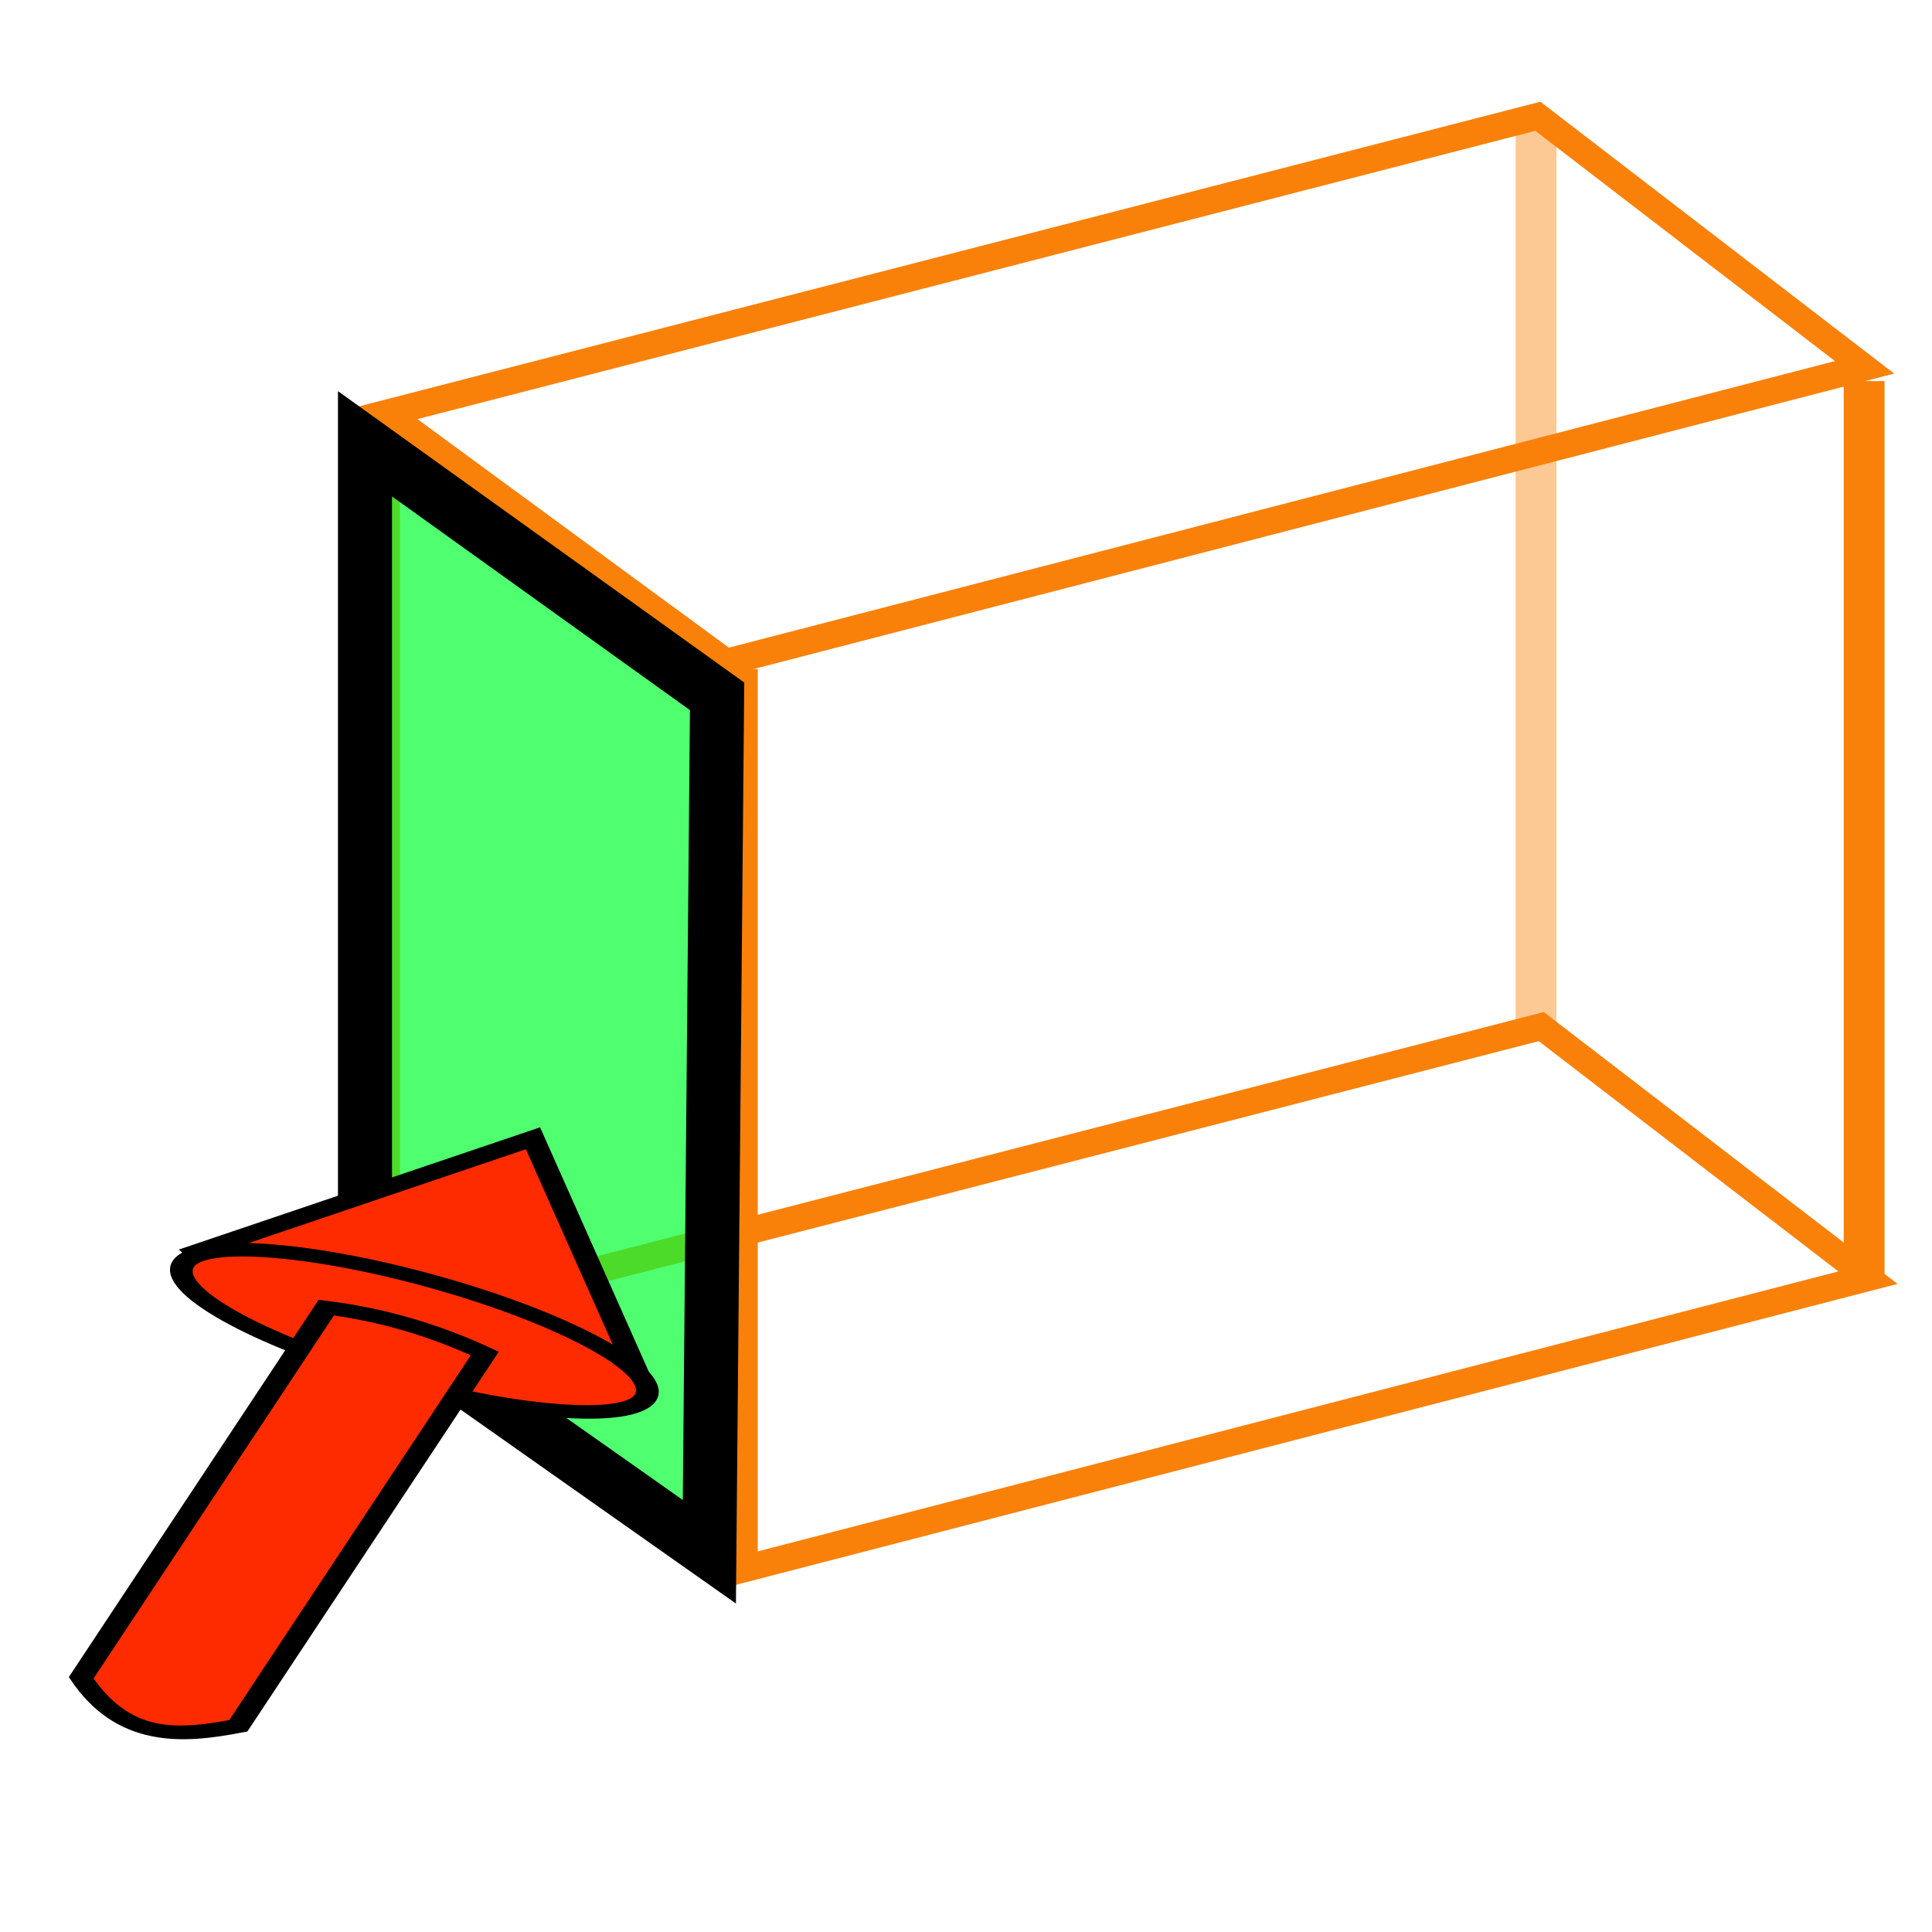
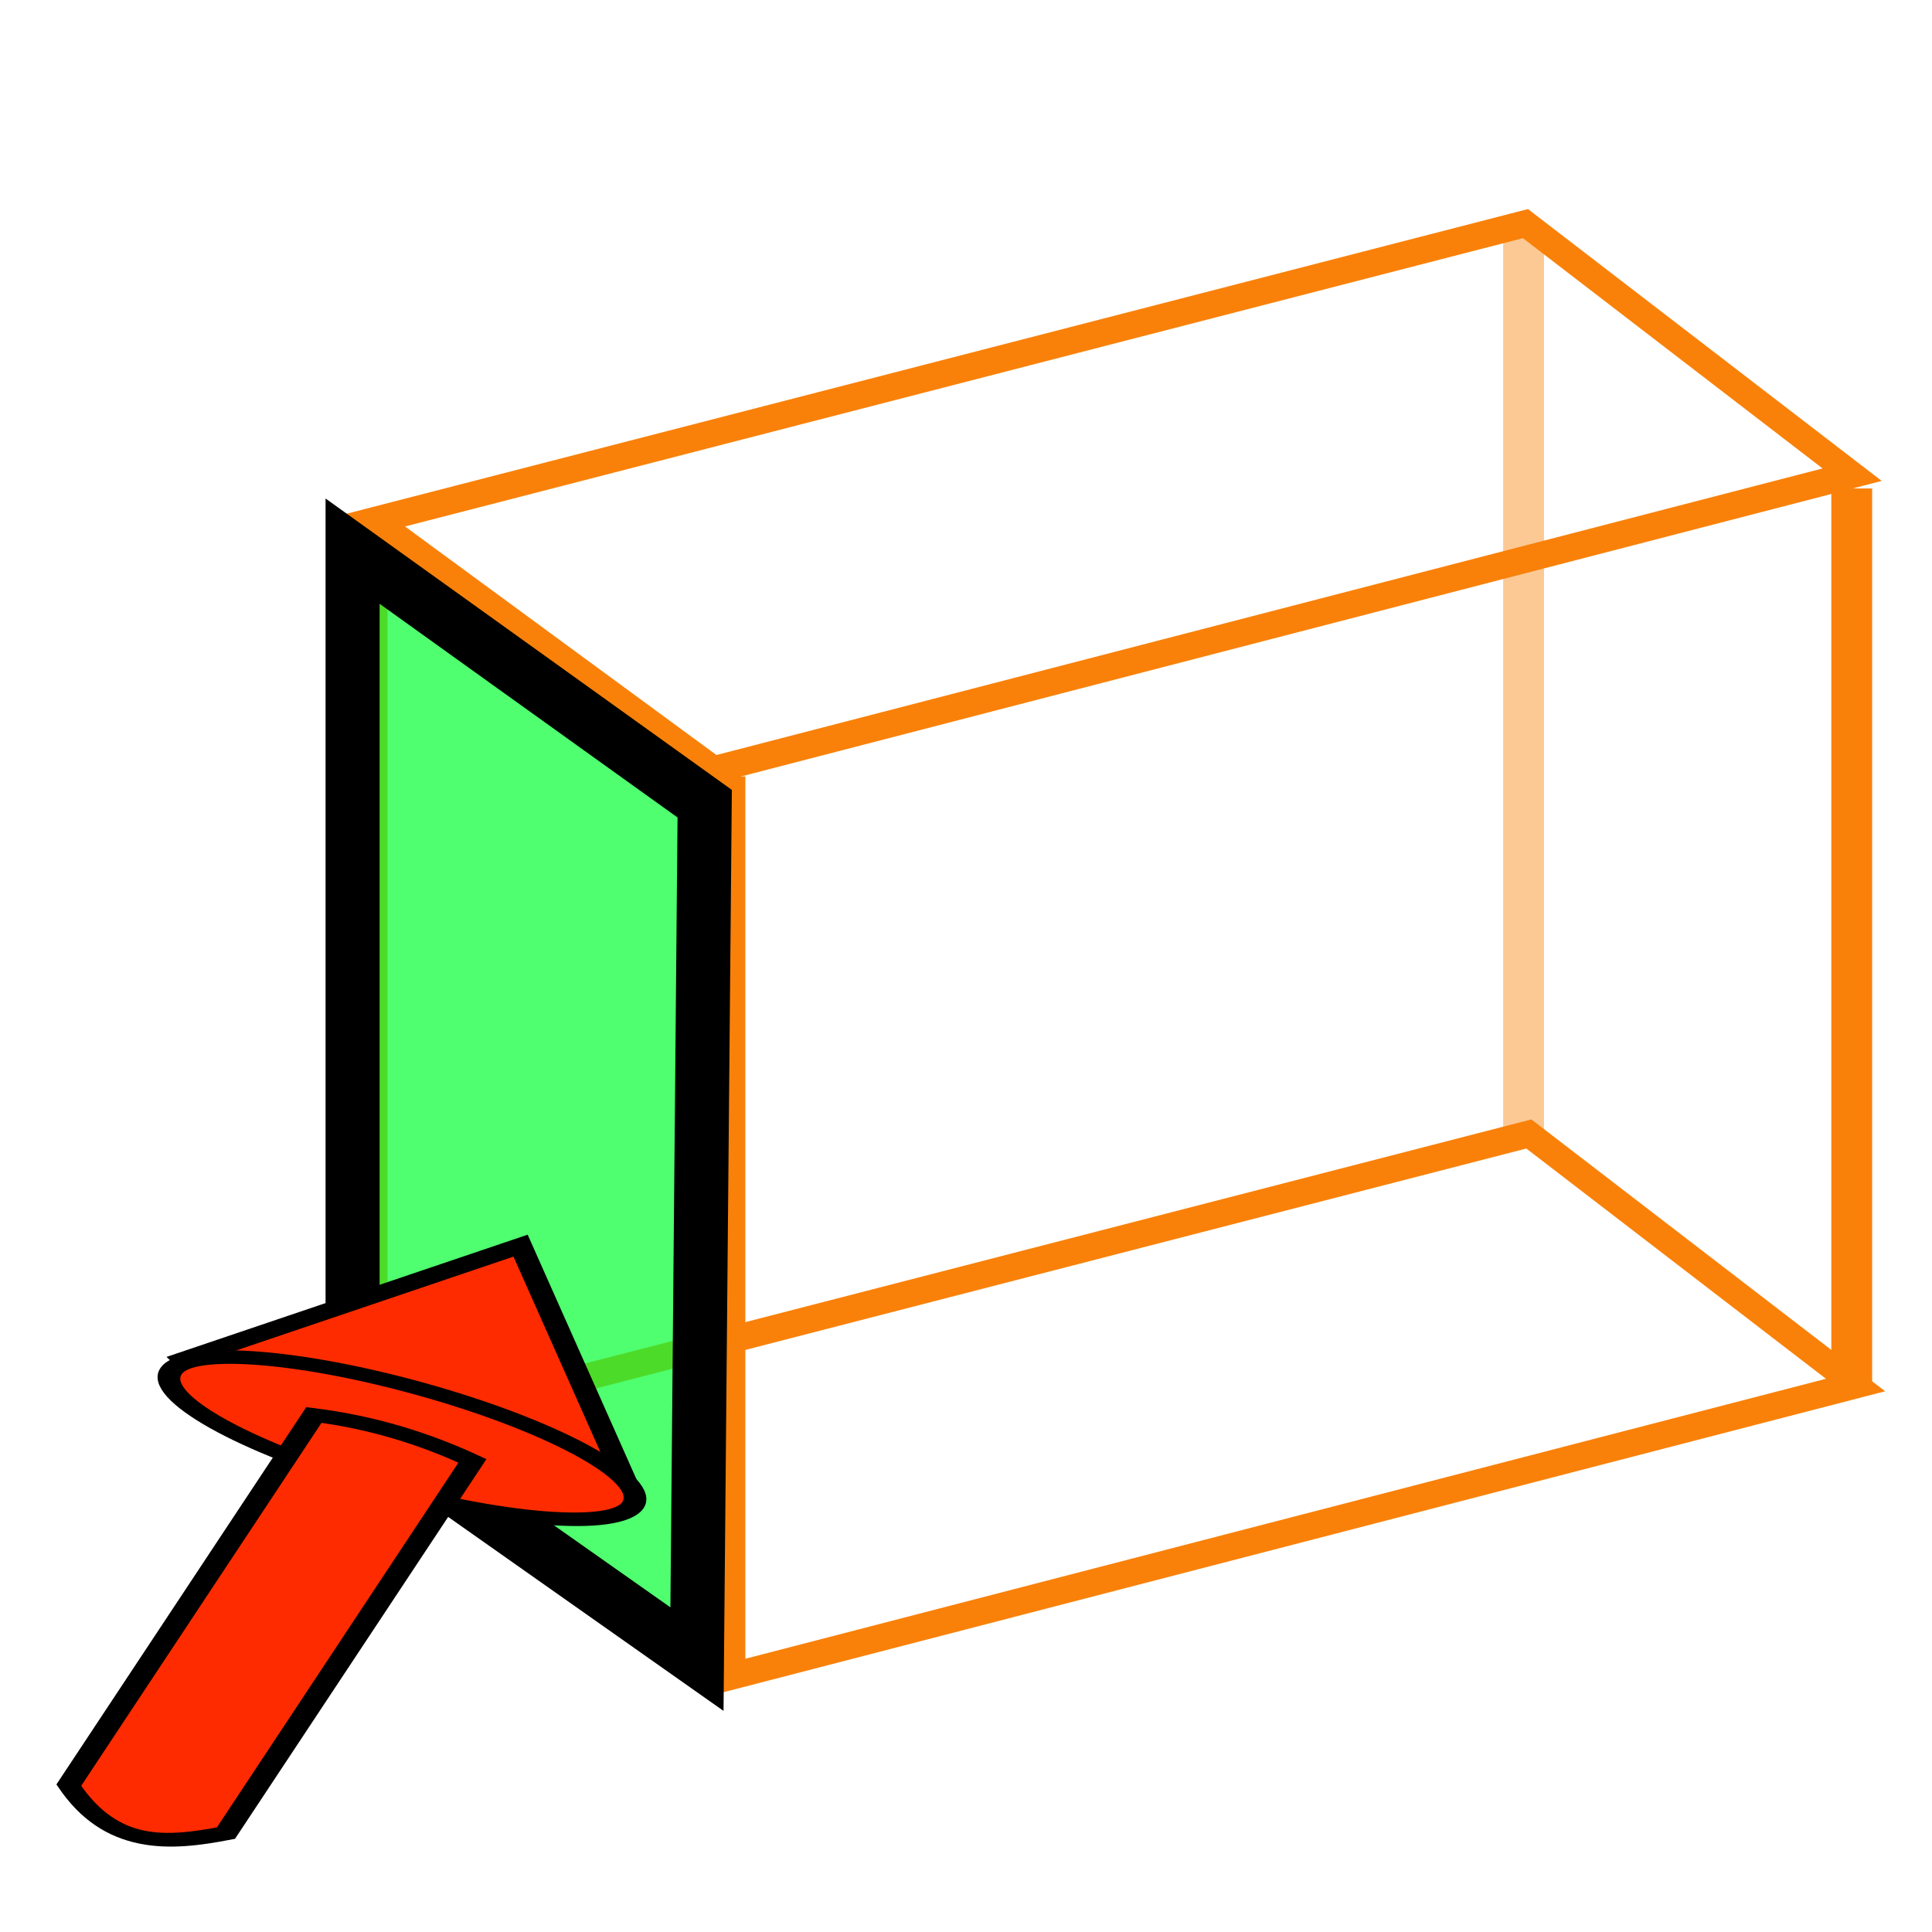
- <svg xmlns="http://www.w3.org/2000/svg" version="1.1" viewBox="0 0 48 48" id="svg30">
-   <defs id="defs34" />
-   <g transform="matrix(1.0193 0 0 1.1249 49.752 18.736)" fill="none" stroke="#f98109" id="g18">
-     <path d="m-39.377-7.533 28.051-6.555 7.963 5.545-27.739 6.512z" stroke-width=".598px" id="path6" />
-     <path d="m-39.294 12.573 28.051-6.555 7.963 5.545-27.739 6.512z" stroke-width=".598px" id="path8" />
-     <path d="m-39.559-7.42v19.948" stroke-width=".995px" id="path10" />
-     <path d="m-30.838-1.879v19.948" stroke-width=".995px" id="path12" />
-     <path d="m-3.373-8.239v19.948" stroke-width=".995px" id="path14" />
-     <path d="m-11.371-13.829v19.948" opacity=".433" stroke-width=".995px" id="path16" />
-   </g>
-   <path d="m9.068 11.026 8.748 6.274-0.192 21.253-8.556-6.027z" fill="#0aff37" fill-opacity=".718" stroke="#000" stroke-width="1.343px" id="path20" />
-   <g transform="matrix(.55436 .16046 -.20826 .31453 71.723 51.194)" fill="#ff2b00" stroke="#000" id="g28">
-     <path d="m-121.63-1.515 10.136-14.456 10.302 14.29" stroke-width="1px" id="path22" />
-     <ellipse cx="-111.16" cy="-.934" rx="10.354" ry="3.625" stroke-width=".952" id="ellipse24" />
-     <path d="m-115.05-0.782c2.368-0.632 4.737-0.555 7.105 0v29.405c-1.894 1.842-3.904 3.223-7.105-0.166z" stroke-width=".966" id="path26" />
+ <svg xmlns="http://www.w3.org/2000/svg" xmlns:xlink="http://www.w3.org/1999/xlink" id="svg11300" height="48" width="48" version="1.1" viewBox="0 0 48 48">
+   <defs id="defs3">
+     <linearGradient id="linearGradient22617">
+       <stop style="stop-color:#1d1d1d;stop-opacity:1;" offset="0" id="stop22615" />
+     </linearGradient>
+     <linearGradient id="linearGradient3253">
+       <stop style="stop-color:#89d5f8;stop-opacity:1;" offset="0" id="stop3255" />
+       <stop style="stop-color:#00899e;stop-opacity:1;" offset="1" id="stop3257" />
+     </linearGradient>
+     <linearGradient id="linearGradient11979">
+       <stop style="stop-color:#ffffff;stop-opacity:1;" offset="0" id="stop11981" />
+       <stop style="stop-color:#729fcf;stop-opacity:1" offset="1" id="stop11983" />
+     </linearGradient>
+     <linearGradient id="linearGradient2846">
+       <stop id="stop2848" offset="0" style="stop-color:#8a8a8a;stop-opacity:1;" />
+       <stop id="stop2850" offset="1" style="stop-color:#484848;stop-opacity:1;" />
+     </linearGradient>
+     <linearGradient id="linearGradient2366">
+       <stop id="stop2368" offset="0" style="stop-color:#ffffff;stop-opacity:1;" />
+       <stop style="stop-color:#ffffff;stop-opacity:0.219;" offset="0.5" id="stop2374" />
+       <stop id="stop2370" offset="1" style="stop-color:#ffffff;stop-opacity:1;" />
+     </linearGradient>
+     <linearGradient id="linearGradient4467">
+       <stop style="stop-color:#ffffff;stop-opacity:1;" offset="0" id="stop4469" />
+       <stop style="stop-color:#ffffff;stop-opacity:0.248;" offset="1" id="stop4471" />
+     </linearGradient>
+     <linearGradient id="linearGradient4454">
+       <stop style="stop-color:#729fcf;stop-opacity:0.208;" offset="0" id="stop4456" />
+       <stop style="stop-color:#729fcf;stop-opacity:0.676;" offset="1" id="stop4458" />
+     </linearGradient>
+     <linearGradient id="linearGradient4440">
+       <stop style="stop-color:#7d7d7d;stop-opacity:1;" offset="0" id="stop4442" />
+       <stop id="stop4448" offset="0.5" style="stop-color:#b1b1b1;stop-opacity:1;" />
+       <stop style="stop-color:#686868;stop-opacity:1;" offset="1" id="stop4444" />
+     </linearGradient>
+     <radialGradient gradientUnits="userSpaceOnUse" gradientTransform="matrix(0.914812,0.01265023,-0.00821502,0.213562,2.253914,27.18889)" r="10.319" fy="35.127" fx="23.071" cy="35.127" cx="23.071" id="radialGradient2097" xlink:href="#linearGradient2091" />
+     <linearGradient gradientUnits="userSpaceOnUse" y2="34.977" x2="27.901" y1="22.852" x1="16.875" id="linearGradient7922" xlink:href="#linearGradient7916" />
+     <linearGradient y2="50.94" x2="45.38" y1="45.264" x1="46.835" gradientUnits="userSpaceOnUse" id="linearGradient7186" xlink:href="#linearGradient2871" />
+     <linearGradient y2="26.649" x2="53.589" y1="23.668" x1="18.936" gradientUnits="userSpaceOnUse" id="linearGradient7184" xlink:href="#linearGradient2402" />
+     <linearGradient y2="50.94" x2="45.38" y1="45.264" x1="46.835" gradientUnits="userSpaceOnUse" id="linearGradient7182" xlink:href="#linearGradient2871" />
+     <linearGradient y2="20.609" x2="15.985" y1="36.061" x1="62.514" gradientUnits="userSpaceOnUse" id="linearGradient7180" xlink:href="#linearGradient2380" />
+     <linearGradient gradientTransform="rotate(180,23.96967,25.01237)" y2="23.554" x2="22.375" y1="13.604" x1="13.435" gradientUnits="userSpaceOnUse" id="linearGradient7189" xlink:href="#linearGradient7179" />
+     <linearGradient gradientUnits="userSpaceOnUse" y2="23.554" x2="22.375" y1="13.604" x1="13.435" id="linearGradient7185" xlink:href="#linearGradient7179" />
+     <linearGradient gradientTransform="translate(-18.01785,-13.57119)" gradientUnits="userSpaceOnUse" y2="48.548" x2="45.919" y1="36.423" x1="34.893" id="linearGradient4975" xlink:href="#linearGradient1322" />
+     <linearGradient id="linearGradient1322">
+       <stop style="stop-color:#729fcf" offset="0" id="stop1324" />
+       <stop style="stop-color:#5187d6;stop-opacity:1;" offset="1" id="stop1326" />
+     </linearGradient>
+     <linearGradient id="linearGradient2316">
+       <stop id="stop2318" offset="0" style="stop-color:#000000;stop-opacity:1;" />
+       <stop id="stop2320" offset="1" style="stop-color:#ffffff;stop-opacity:0.66;" />
+     </linearGradient>
+     <linearGradient id="linearGradient7179">
+       <stop id="stop7181" offset="0" style="stop-color:#ffffff;stop-opacity:1;" />
+       <stop id="stop7183" offset="1" style="stop-color:#ffffff;stop-opacity:0;" />
+     </linearGradient>
+     <linearGradient y2="26.048" x2="52.854" y1="26.048" x1="5.965" gradientUnits="userSpaceOnUse" id="linearGradient1491" xlink:href="#linearGradient2797" />
+     <linearGradient id="linearGradient2797">
+       <stop id="stop2799" offset="0" style="stop-color:#ffffff;stop-opacity:1;" />
+       <stop id="stop2801" offset="1" style="stop-color:#ffffff;stop-opacity:0;" />
+     </linearGradient>
+     <linearGradient y2="26.048" x2="52.854" y1="26.048" x1="5.965" gradientUnits="userSpaceOnUse" id="linearGradient1493" xlink:href="#linearGradient2797" />
+     <linearGradient id="linearGradient2402">
+       <stop id="stop2404" offset="0" style="stop-color:#729fcf;stop-opacity:1;" />
+       <stop id="stop2406" offset="1" style="stop-color:#528ac5;stop-opacity:1;" />
+     </linearGradient>
+     <linearGradient id="linearGradient2871">
+       <stop id="stop2873" offset="0" style="stop-color:#3465a4;stop-opacity:1;" />
+       <stop id="stop2875" offset="1" style="stop-color:#3465a4;stop-opacity:1" />
+     </linearGradient>
+     <linearGradient gradientTransform="translate(-48.77039,-5.765705)" gradientUnits="userSpaceOnUse" y2="24.842" x2="37.124" y1="30.749" x1="32.648" id="linearGradient2696" xlink:href="#linearGradient2690" />
+     <linearGradient id="linearGradient2690">
+       <stop id="stop2692" offset="0" style="stop-color:#c4d7eb;stop-opacity:1;" />
+       <stop id="stop2694" offset="1" style="stop-color:#c4d7eb;stop-opacity:0;" />
+     </linearGradient>
+     <linearGradient gradientTransform="translate(-48.77039,-5.765705)" gradientUnits="userSpaceOnUse" y2="24.842" x2="37.124" y1="31.456" x1="36.714" id="linearGradient2688" xlink:href="#linearGradient2682" />
+     <linearGradient id="linearGradient2682">
+       <stop id="stop2684" offset="0" style="stop-color:#3977c3;stop-opacity:1;" />
+       <stop id="stop2686" offset="1" style="stop-color:#89aedc;stop-opacity:0;" />
+     </linearGradient>
+     <linearGradient id="linearGradient2380">
+       <stop id="stop2382" offset="0" style="stop-color:#b9cfe7;stop-opacity:1" />
+       <stop id="stop2384" offset="1" style="stop-color:#729fcf;stop-opacity:1" />
+     </linearGradient>
+     <linearGradient y2="19.115" x2="15.419" y1="10.612" x1="13.479" gradientTransform="translate(-48.30498,-6.043298)" gradientUnits="userSpaceOnUse" id="linearGradient1486" xlink:href="#linearGradient2831" />
+     <linearGradient id="linearGradient2831">
+       <stop id="stop2833" offset="0" style="stop-color:#3465a4;stop-opacity:1;" />
+       <stop style="stop-color:#5b86be;stop-opacity:1;" offset="0.333" id="stop2855" />
+       <stop id="stop2835" offset="1" style="stop-color:#83a8d8;stop-opacity:0;" />
+     </linearGradient>
+     <linearGradient y2="26.194" x2="37.065" y1="29.73" x1="37.128" gradientTransform="rotate(180,-0.62124,20.04085)" gradientUnits="userSpaceOnUse" id="linearGradient1488" xlink:href="#linearGradient2847" />
+     <linearGradient id="linearGradient2847">
+       <stop id="stop2849" offset="0" style="stop-color:#3465a4;stop-opacity:1;" />
+       <stop id="stop2851" offset="1" style="stop-color:#3465a4;stop-opacity:0;" />
+     </linearGradient>
+     <radialGradient r="15.645" fy="36.421" fx="24.837" cy="36.421" cx="24.837" gradientTransform="matrix(1,0,0,0.536723,0,16.87306)" gradientUnits="userSpaceOnUse" id="radialGradient1503" xlink:href="#linearGradient8662" />
+     <linearGradient id="linearGradient8662">
+       <stop id="stop8664" offset="0" style="stop-color:#000000;stop-opacity:1;" />
+       <stop id="stop8666" offset="1" style="stop-color:#000000;stop-opacity:0;" />
+     </linearGradient>
+     <linearGradient id="linearGradient7916">
+       <stop id="stop7918" offset="0" style="stop-color:#ffffff;stop-opacity:1;" />
+       <stop id="stop7920" offset="1" style="stop-color:#ffffff;stop-opacity:0.34;" />
+     </linearGradient>
+     <linearGradient id="linearGradient2091">
+       <stop id="stop2093" offset="0" style="stop-color:#000000;stop-opacity:1;" />
+       <stop id="stop2095" offset="1" style="stop-color:#000000;stop-opacity:0;" />
+     </linearGradient>
+     <linearGradient id="linearGradient3864">
+       <stop style="stop-color:#71b2f8;stop-opacity:1;" offset="0" id="stop3866" />
+       <stop style="stop-color:#002795;stop-opacity:1;" offset="1" id="stop3868" />
+     </linearGradient>
+     <radialGradient gradientTransform="matrix(1.625841,0.5434973,-8.8819886e-2,0.2656996,-215.0241,-170.9019)" r="19.571" fy="27.257" fx="342.583" cy="27.257" cx="342.583" gradientUnits="userSpaceOnUse" id="radialGradient2571" xlink:href="#linearGradient3864" />
+     <radialGradient gradientTransform="translate(-0.1767767,-2.65165)" r="19.571" fy="15.561" fx="345.284" cy="15.561" cx="345.284" gradientUnits="userSpaceOnUse" id="radialGradient3352" xlink:href="#linearGradient3593" />
+     <linearGradient id="linearGradient3593">
+       <stop id="stop3595" offset="0" style="stop-color:#c8e0f9;stop-opacity:1;" />
+       <stop id="stop3597" offset="1" style="stop-color:#637dca;stop-opacity:1;" />
+     </linearGradient>
+     <radialGradient gradientTransform="translate(-0.1767767,-2.65165)" r="19.571" fy="39.963" fx="330.638" cy="39.963" cx="330.638" gradientUnits="userSpaceOnUse" id="radialGradient3354" xlink:href="#linearGradient3593" />
+     <radialGradient r="19.571" fy="27.257" fx="342.583" cy="27.257" cx="342.583" gradientTransform="matrix(1.625841,0.5434973,-8.8819886e-2,0.2656996,-461.8107,-173.0627)" gradientUnits="userSpaceOnUse" id="radialGradient3369" xlink:href="#linearGradient3864" />
+     <radialGradient r="19.571" fy="15.561" fx="345.284" cy="15.561" cx="345.284" gradientTransform="matrix(1.001232,0,0,0.9421773,-327.5031,-4.331665)" gradientUnits="userSpaceOnUse" id="radialGradient3372" xlink:href="#linearGradient3593" />
+     <radialGradient r="19.571" fy="39.963" fx="330.638" cy="39.963" cx="330.638" gradientTransform="matrix(1.001232,0,0,0.9421773,-287.8179,-28.14305)" gradientUnits="userSpaceOnUse" id="radialGradient3375" xlink:href="#linearGradient3593" />
+     <radialGradient r="19.571" fy="113.234" fx="320.44" cy="113.234" cx="320.44" gradientTransform="matrix(0.9829174,1.324085,-1.233005,0.8105158,-131.0413,-483.7456)" gradientUnits="userSpaceOnUse" id="radialGradient3380" xlink:href="#linearGradient3864" />
+     <linearGradient gradientTransform="matrix(1.001232,0,0,0.9421773,-4.869961,-2.386316)" gradientUnits="userSpaceOnUse" y2="36.839" x2="48.691" y1="36.839" x1="6.945" id="linearGradient3914" xlink:href="#linearGradient3864" />
+     <linearGradient y2="36.839" x2="48.691" y1="34.146" x1="6.83" gradientTransform="matrix(1.001232,0,0,0.9421773,-4.869961,-2.386316)" gradientUnits="userSpaceOnUse" id="linearGradient3792" xlink:href="#linearGradient3864" />
+     <radialGradient r="19.571" fy="39.963" fx="330.638" cy="39.963" cx="330.638" gradientTransform="matrix(1.001232,0,0,0.9421773,-287.8179,-28.14305)" gradientUnits="userSpaceOnUse" id="radialGradient3812" xlink:href="#linearGradient3864" />
+     <radialGradient r="19.571" fy="15.561" fx="345.284" cy="15.561" cx="345.284" gradientTransform="matrix(1.001232,0,0,0.9421773,-327.5031,-4.331665)" gradientUnits="userSpaceOnUse" id="radialGradient3814" xlink:href="#linearGradient3593" />
+     <radialGradient r="19.571" fy="113.234" fx="320.44" cy="113.234" cx="320.44" gradientTransform="matrix(0.9829174,1.324085,-1.233005,0.8105158,-131.0413,-483.7456)" gradientUnits="userSpaceOnUse" id="radialGradient3816" xlink:href="#linearGradient3864" />
+     <radialGradient r="34.345" fy="672.797" fx="225.264" cy="672.797" cx="225.264" gradientTransform="matrix(1,0,0,0.6985294,0,202.8286)" gradientUnits="userSpaceOnUse" id="radialGradient3850" xlink:href="#linearGradient4467" />
+     <radialGradient r="34.345" fy="672.797" fx="225.264" cy="672.797" cx="225.264" gradientTransform="matrix(1,0,0,0.6985294,0,202.8286)" gradientUnits="userSpaceOnUse" id="radialGradient3850-4" xlink:href="#linearGradient4467" />
+     <radialGradient xlink:href="#linearGradient8662" id="radialGradient2097-2" cx="23.071" cy="35.127" fx="23.071" fy="35.127" r="10.319" gradientTransform="matrix(0.914812,0.01265023,-0.00821502,0.213562,2.253914,27.18889)" gradientUnits="userSpaceOnUse" />
+     <linearGradient xlink:href="#linearGradient4467" id="linearGradient8388" gradientUnits="userSpaceOnUse" x1="5.965" y1="26.048" x2="52.854" y2="26.048" />
+     <radialGradient xlink:href="#linearGradient8662" id="radialGradient1503-3" gradientUnits="userSpaceOnUse" gradientTransform="matrix(1,0,0,0.536723,0,16.87306)" cx="24.837" cy="36.421" fx="24.837" fy="36.421" r="15.645" />
+     <radialGradient xlink:href="#linearGradient3864" id="radialGradient2571-4" gradientUnits="userSpaceOnUse" cx="342.583" cy="27.257" fx="342.583" fy="27.257" r="19.571" gradientTransform="matrix(1.625841,0.5434973,-8.8819886e-2,0.2656996,-215.0241,-170.9019)" />
+     <radialGradient xlink:href="#linearGradient3593" id="radialGradient3352-1" gradientUnits="userSpaceOnUse" cx="345.284" cy="15.561" fx="345.284" fy="15.561" r="19.571" gradientTransform="translate(-0.1767767,-2.65165)" />
+     <radialGradient xlink:href="#linearGradient3593" id="radialGradient3354-1" gradientUnits="userSpaceOnUse" cx="330.638" cy="39.963" fx="330.638" fy="39.963" r="19.571" gradientTransform="translate(-0.1767767,-2.65165)" />
+     <radialGradient xlink:href="#linearGradient3864" id="radialGradient3369-3" gradientUnits="userSpaceOnUse" gradientTransform="matrix(1.625841,0.5434973,-8.8819886e-2,0.2656996,-461.8107,-173.0627)" cx="342.583" cy="27.257" fx="342.583" fy="27.257" r="19.571" />
+     <radialGradient xlink:href="#linearGradient3593" id="radialGradient3372-9" gradientUnits="userSpaceOnUse" gradientTransform="matrix(1.001232,0,0,0.9421773,-327.5031,-4.331665)" cx="345.284" cy="15.561" fx="345.284" fy="15.561" r="19.571" />
+     <radialGradient xlink:href="#linearGradient3593" id="radialGradient3375-2" gradientUnits="userSpaceOnUse" gradientTransform="matrix(1.001232,0,0,0.9421773,-287.8179,-28.14305)" cx="330.638" cy="39.963" fx="330.638" fy="39.963" r="19.571" />
+     <radialGradient xlink:href="#linearGradient3864" id="radialGradient3380-0" gradientUnits="userSpaceOnUse" gradientTransform="matrix(0.9829174,1.324085,-1.233005,0.8105158,-131.0413,-483.7456)" cx="320.44" cy="113.234" fx="320.44" fy="113.234" r="19.571" />
+     <linearGradient xlink:href="#linearGradient3864" id="linearGradient8400" x1="6.945" y1="36.839" x2="48.691" y2="36.839" gradientUnits="userSpaceOnUse" gradientTransform="matrix(1.001232,0,0,0.9421773,-4.869961,-2.386316)" />
+     <linearGradient xlink:href="#linearGradient3864" id="linearGradient8402" gradientUnits="userSpaceOnUse" gradientTransform="matrix(1.001232,0,0,0.9421773,-4.869961,-2.386316)" x1="6.83" y1="34.146" x2="48.691" y2="36.839" />
+     <radialGradient xlink:href="#linearGradient3864" id="radialGradient3812-9" gradientUnits="userSpaceOnUse" gradientTransform="matrix(1.001232,0,0,0.9421773,-287.8179,-28.14305)" cx="330.638" cy="39.963" fx="330.638" fy="39.963" r="19.571" />
+     <radialGradient xlink:href="#linearGradient3593" id="radialGradient3814-9" gradientUnits="userSpaceOnUse" gradientTransform="matrix(1.001232,0,0,0.9421773,-327.5031,-4.331665)" cx="345.284" cy="15.561" fx="345.284" fy="15.561" r="19.571" />
+     <radialGradient xlink:href="#linearGradient3864" id="radialGradient3816-2" gradientUnits="userSpaceOnUse" gradientTransform="matrix(0.9829174,1.324085,-1.233005,0.8105158,-131.0413,-483.7456)" cx="320.44" cy="113.234" fx="320.44" fy="113.234" r="19.571" />
+     <radialGradient xlink:href="#linearGradient4467" id="radialGradient3850-8" gradientUnits="userSpaceOnUse" gradientTransform="matrix(1,0,0,0.6985294,0,202.8286)" cx="225.264" cy="672.797" fx="225.264" fy="672.797" r="34.345" />
+     <radialGradient xlink:href="#linearGradient4467" id="radialGradient3850-4-2" gradientUnits="userSpaceOnUse" gradientTransform="matrix(1,0,0,0.6985294,0,202.8286)" cx="225.264" cy="672.797" fx="225.264" fy="672.797" r="34.345" />
+     <filter style="color-interpolation-filters:sRGB" id="filter16183" x="-0.011" y="-0.011" width="1.023" height="1.023">
+       <feGaussianBlur stdDeviation="0.209" id="feGaussianBlur16185" />
+     </filter>
+   </defs>
+   <rect style="opacity:0.102;fill:#db4214;fill-opacity:0;stroke:#000000;stroke-width:1;stroke-linecap:round;stroke-miterlimit:4;stroke-dasharray:none;stroke-dashoffset:13.604;stroke-opacity:1;paint-order:fill markers stroke" id="rect83185" width="0.441" height="1.028" x="49.215" y="-33.79" />
+   <g id="g20932" transform="translate(5.793103,8.039409)">
+     <g transform="matrix(1.0193,0,0,1.1249,43.65086,13.36402)" fill="none" stroke="#f98109" id="g18">
+       <path d="m -39.377,-7.533 28.051,-6.555 7.963,5.545 -27.739,6.512 z" stroke-width="0.598px" id="path6" />
+       <path d="m -39.294,12.573 28.051,-6.555 7.963,5.545 -27.739,6.512 z" stroke-width="0.598px" id="path8" />
+       <path d="m -39.559,-7.42 v 19.948" stroke-width="0.995px" id="path10" />
+       <path d="m -30.838,-1.879 v 19.948" stroke-width="0.995px" id="path12" />
+       <path d="m -3.373,-8.239 v 19.948" stroke-width="0.995px" id="path14" />
+       <path d="M -11.371,-13.829 V 6.119" opacity="0.433" stroke-width="0.995px" id="path16" />
+     </g>
+     <path d="m 2.967,5.654 8.748,6.274 -0.192,21.253 -8.556,-6.027 z" fill="#0aff37" fill-opacity="0.718" stroke="#000000" stroke-width="1.343px" id="path20" />
+     <g transform="matrix(0.55436,0.16046,-0.20826,0.31453,65.62186,45.82202)" fill="#ff2b00" stroke="#000000" id="g28">
+       <path d="m -121.63,-1.515 10.136,-14.456 10.302,14.29" stroke-width="1px" id="path22" />
+       <ellipse cx="-111.16" cy="-0.934" rx="10.354" ry="3.625" stroke-width="0.952" id="ellipse24" />
+       <path d="m -115.05,-0.782 c 2.368,-0.632 4.737,-0.555 7.105,0 v 29.405 c -1.894,1.842 -3.904,3.223 -7.105,-0.166 z" stroke-width="0.966" id="path26" />
+     </g>
  </g>
</svg>
